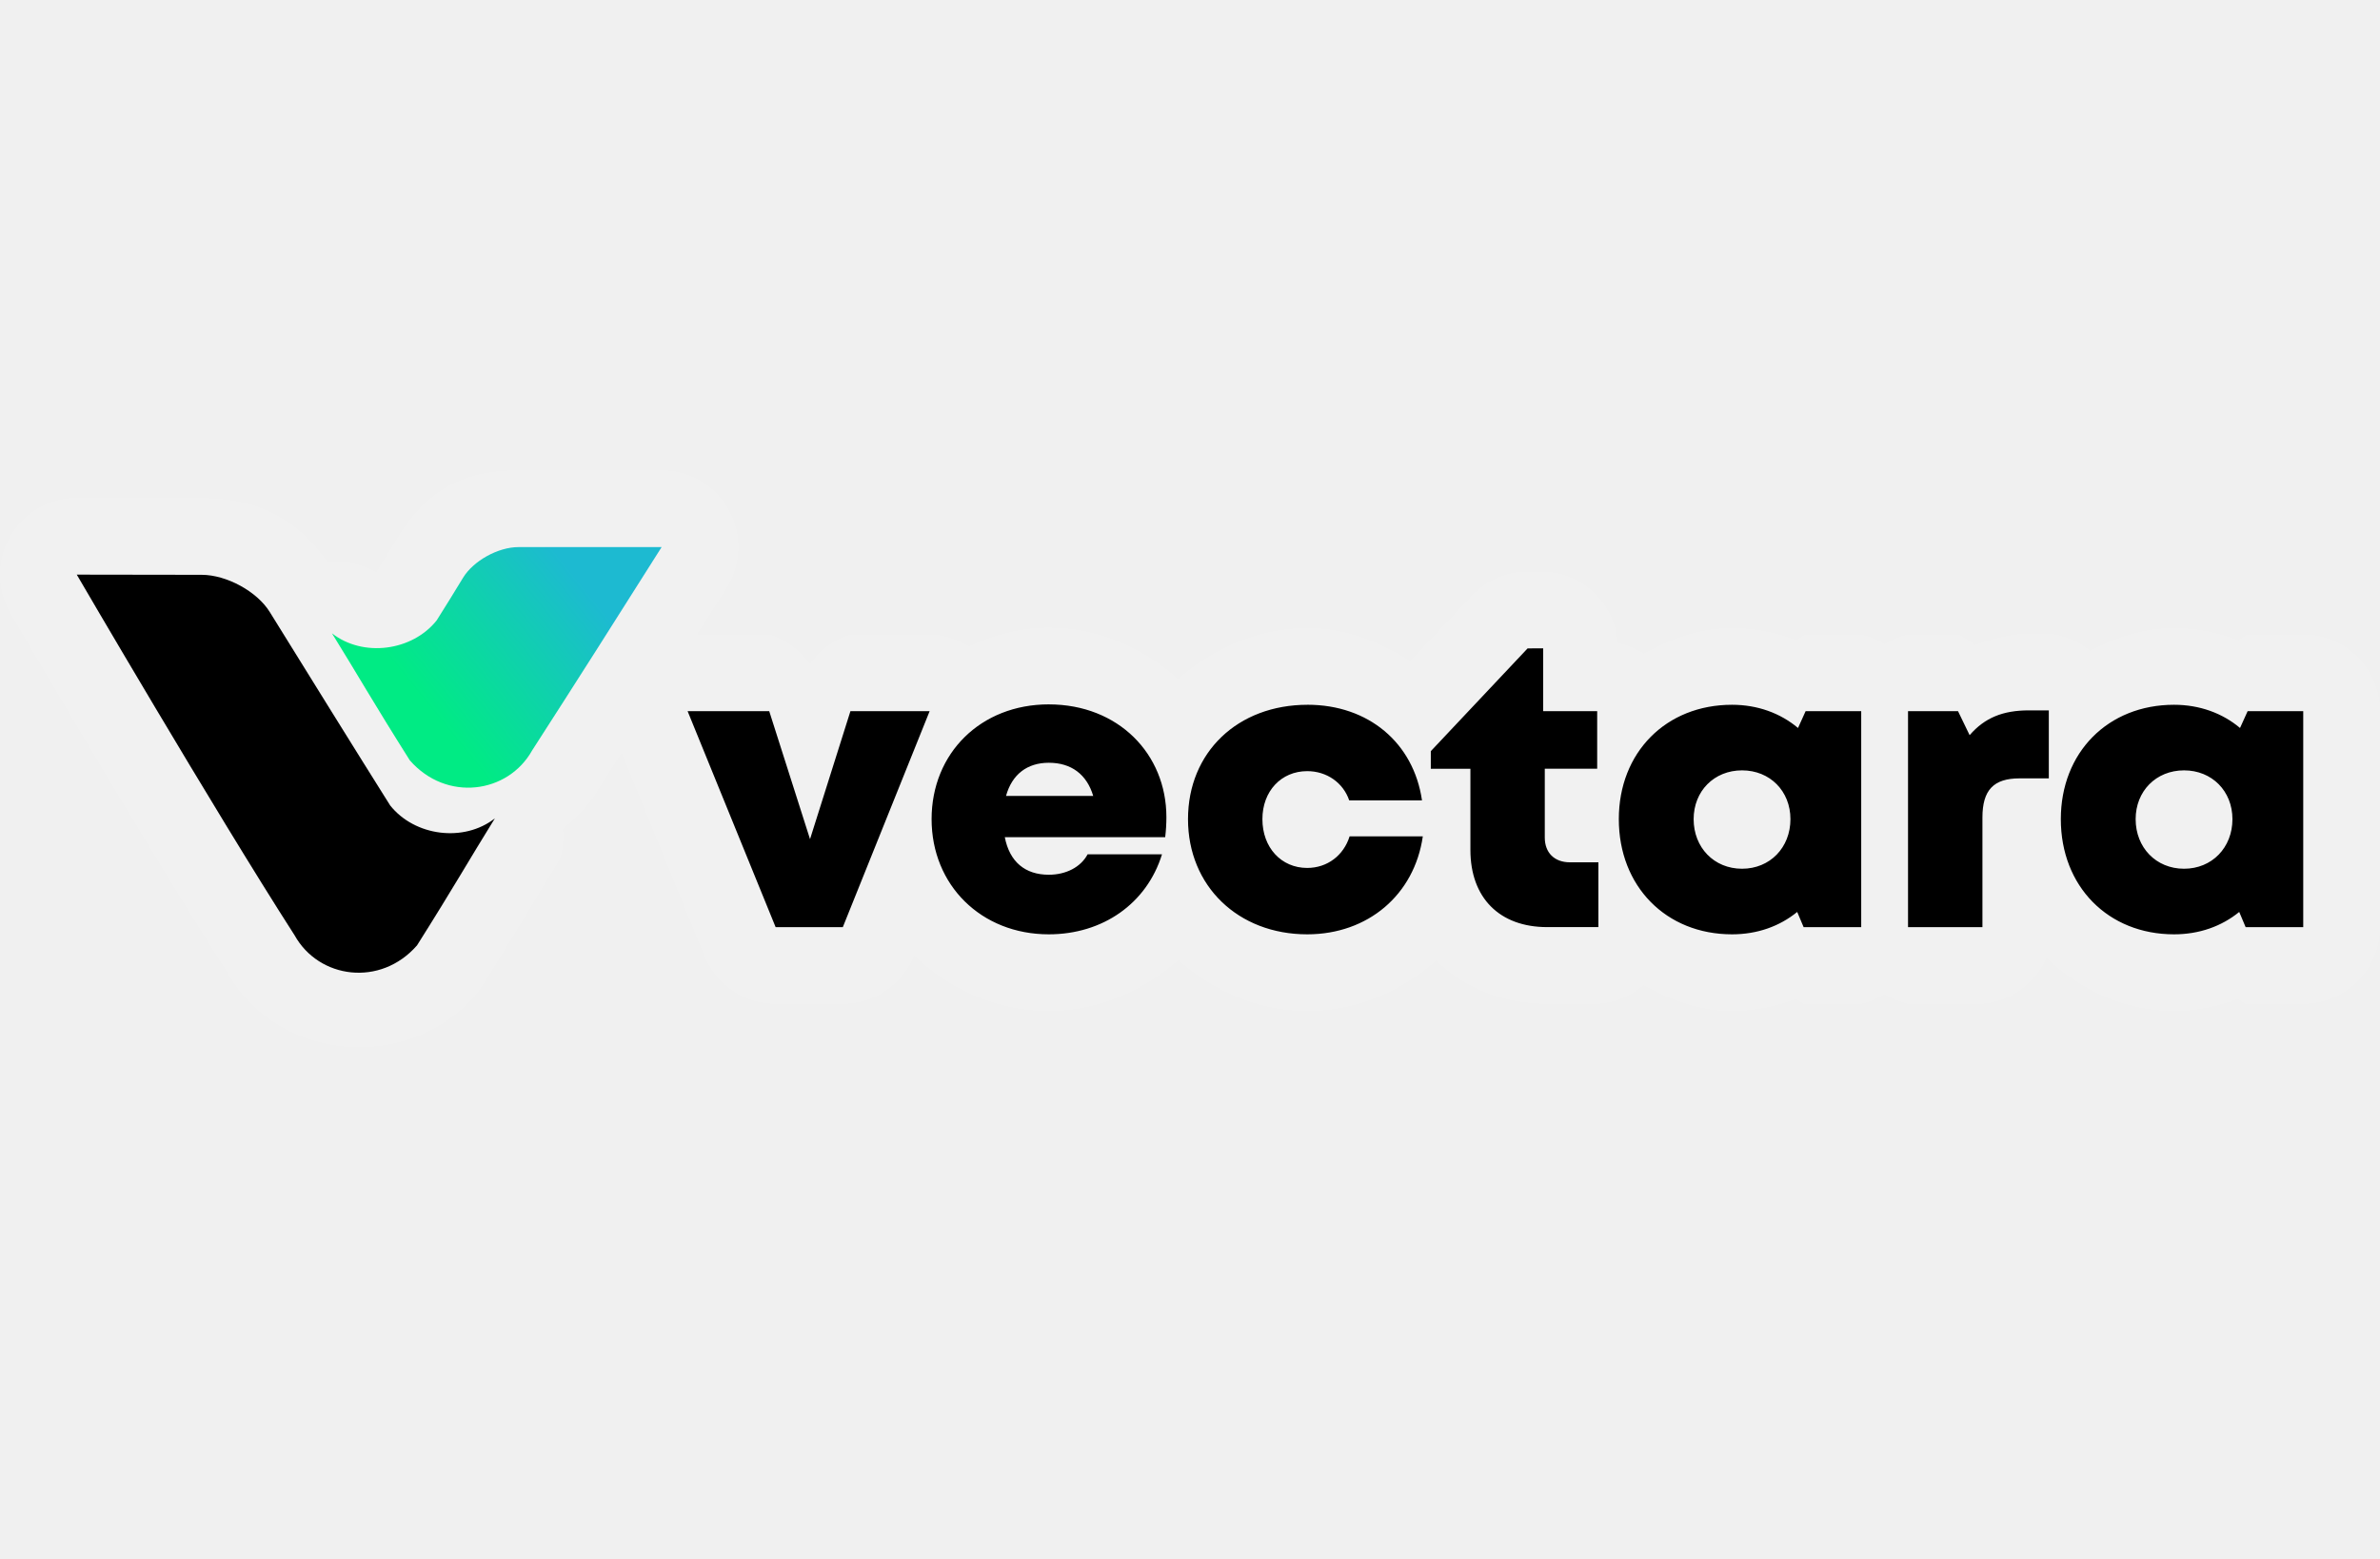
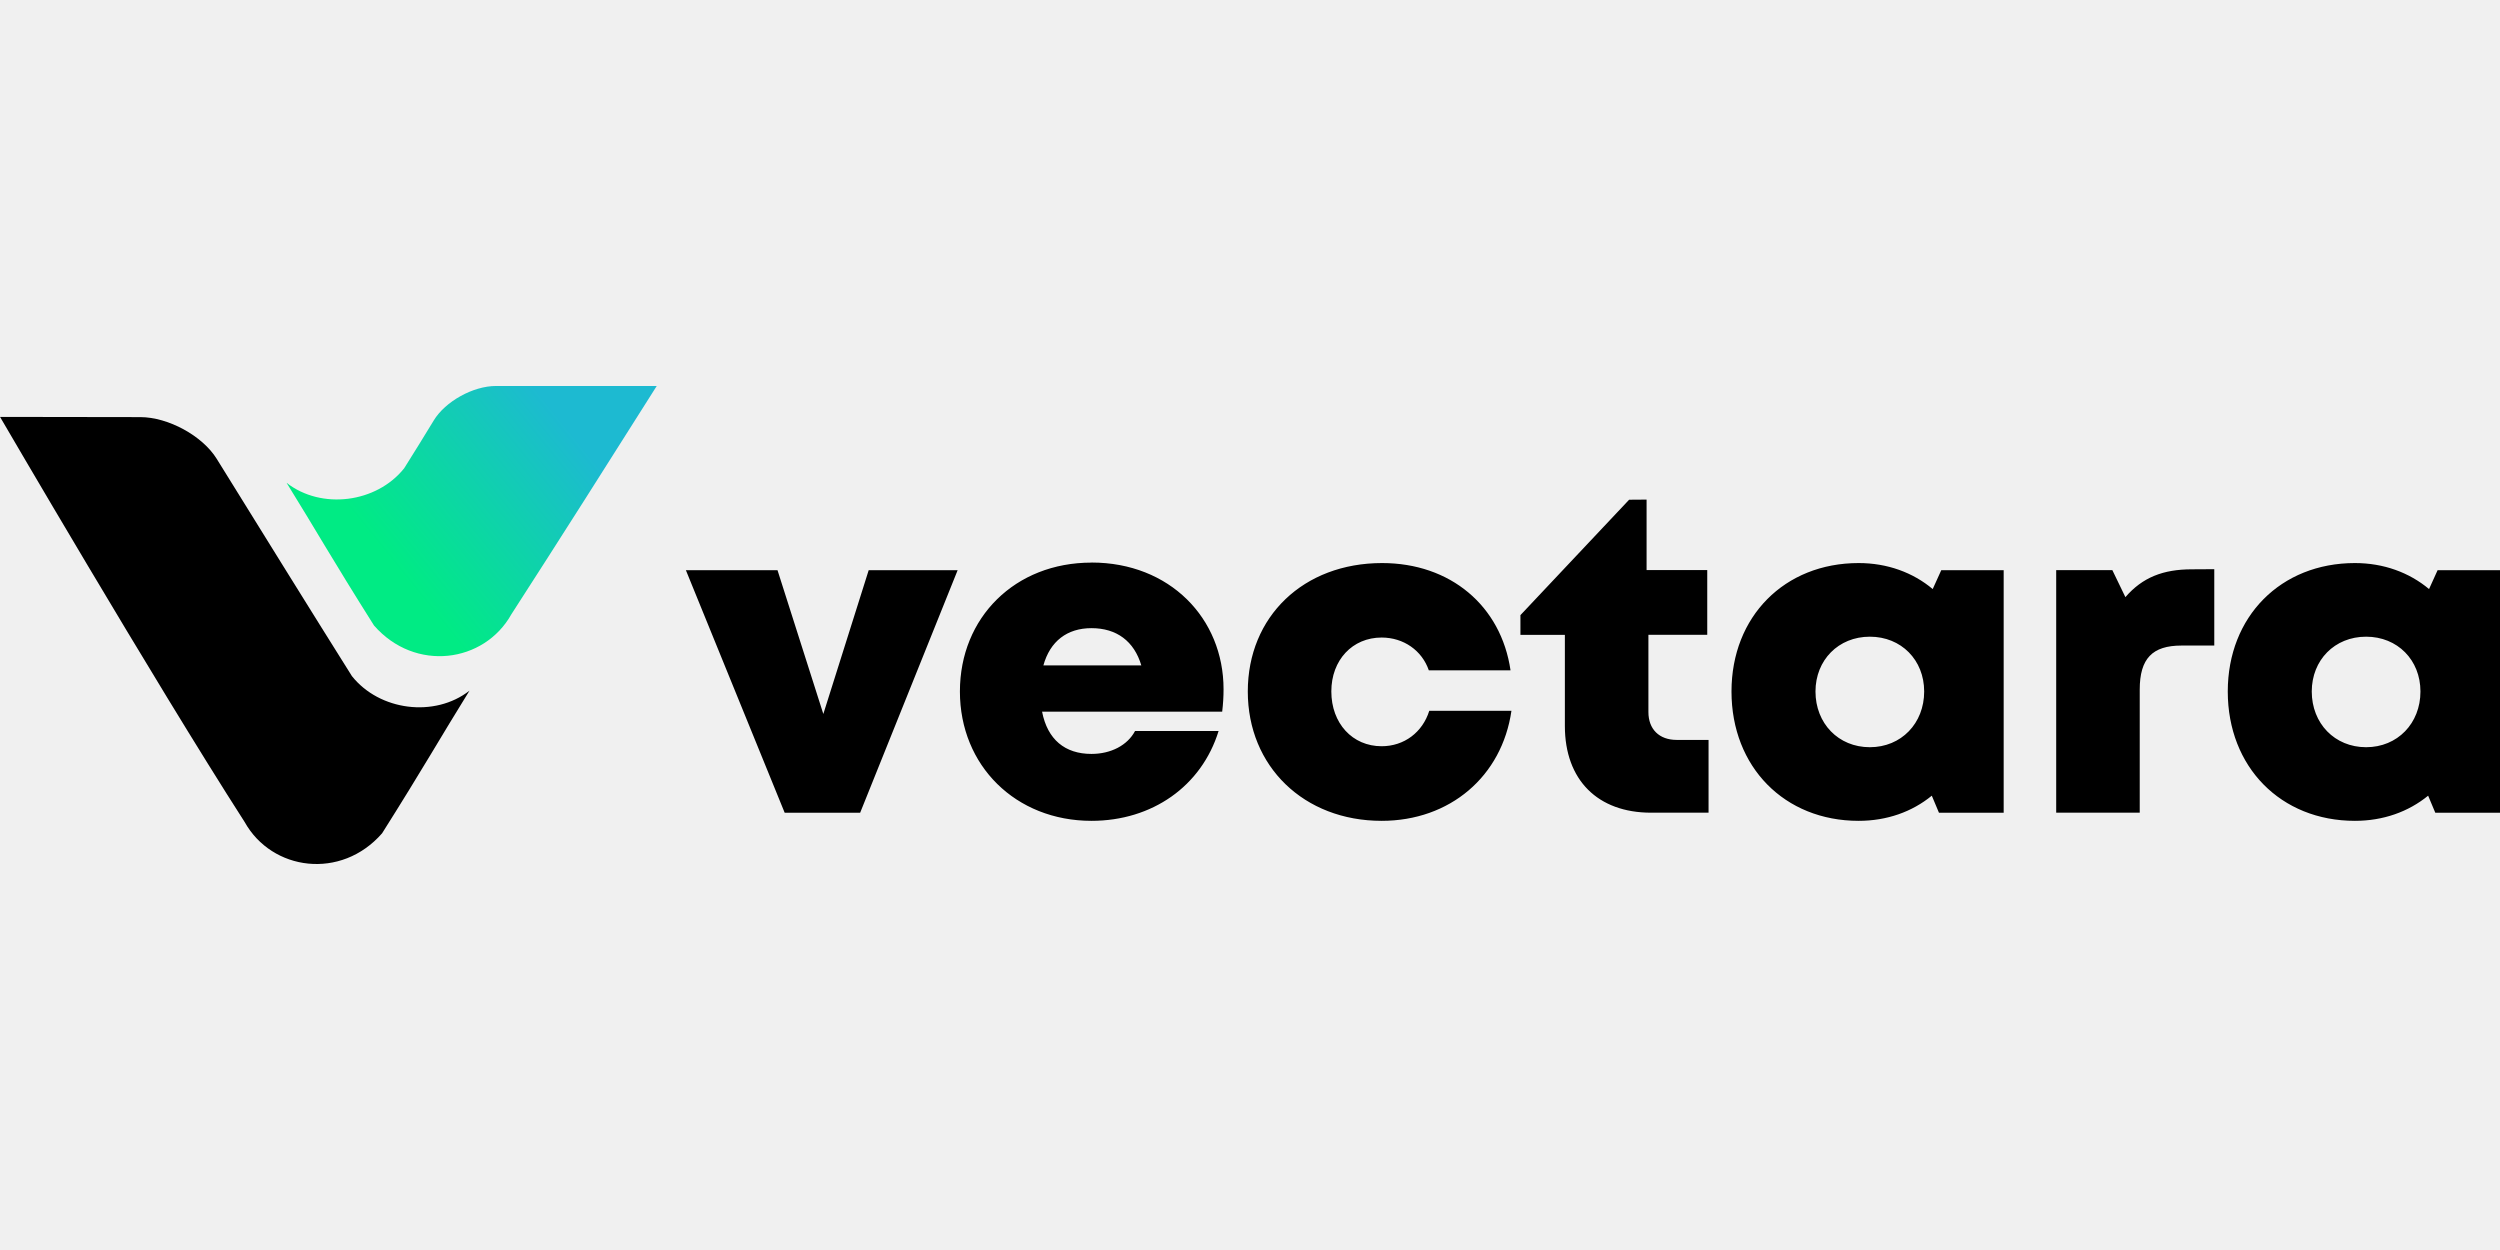
- <svg xmlns="http://www.w3.org/2000/svg" width="38.365mm" height="25.135mm" version="1.1" viewBox="0 0 38.365 25.135" id="svg21">
+ <svg xmlns="http://www.w3.org/2000/svg" width="160" height="80" version="1.1" viewBox="0 0 42.333 21.167" id="svg21">
  <defs id="defs7">
    <linearGradient id="linearGradient1087" x1="921.94" x2="942.84" y1="2812.1" y2="2795.9" gradientTransform="matrix(0.53155,0,0,0.50911,-440.38,-1382.6)" gradientUnits="userSpaceOnUse">
      <stop stop-color="#00eb84" offset="0" id="stop2" />
      <stop stop-color="#1dbad1" offset="1" id="stop4" />
    </linearGradient>
  </defs>
  <g id="g963" transform="matrix(0.9354845,0,0,0.9354845,1.236993,0.4892543)">
-     <g id="path840" transform="scale(0.2645833)">
-       <path id="path1272" style="color:#000000;fill:#ffffff;stroke-width:0.935;stroke-linecap:round;stroke-linejoin:round;-inkscape-stroke:none;paint-order:markers fill stroke;fill-opacity:0.07" d="m 31.584,28.662 c -3.349,0 -5.602,1.206 -7.371,4.119 -0.43,0.707 -0.861,1.402 -1.293,2.092 A 4.678,4.678 0 0 0 19.98,34.281 c -1.891,-2.695 -4.331,-3.919 -7.672,-3.93 a 4.678,4.678 0 0 0 -0.008,0 l -7.617,-0.012 a 4.678,4.678 0 0 0 -4.049,7.031 c 0,0 8.1,13.888 13.23,21.908 2.993,5.365 10.918,6.156 15.062,1.41 a 4.678,4.678 0 0 0 0.434,-0.58 c 2.311,-3.661 3.215,-5.273 4.766,-7.773 a 4.678,4.678 0 0 0 0.164,-1.834 c 0.864,-0.682 1.65,-1.482 2.219,-2.5 l -0.154,0.256 c 0.511,-0.793 1.009,-1.591 1.518,-2.385 l 5.049,12.391 a 4.678,4.678 0 0 0 4.332,2.912 h 4.096 A 4.678,4.678 0 0 0 55.688,58.242 l 0.008,-0.02 c 2.148,2.078 5.053,3.391 8.203,3.391 2.955,0 5.724,-1.204 7.895,-3.102 2.136,1.875 4.869,3.102 7.85,3.102 2.97,0 5.74,-1.187 7.869,-3.09 0.006,0.006 0.006,0.015 0.012,0.021 1.798,1.804 4.334,2.631 6.74,2.631 h 3.119 a 4.678,4.678 0 0 0 2.758,-1.143 c 1.638,0.918 3.418,1.58 5.383,1.58 1.346,0 2.664,-0.275 3.908,-0.738 a 4.678,4.678 0 0 0 0.455,0.301 h 3.51 a 4.678,4.678 0 0 0 1.424,-0.59 4.678,4.678 0 0 0 1.426,0.59 h 4.533 a 4.678,4.678 0 0 0 3.898,-2.797 c 2.075,1.954 4.789,3.234 7.775,3.234 1.346,0 2.664,-0.275 3.908,-0.738 a 4.678,4.678 0 0 0 0.453,0.301 h 3.51 a 4.678,4.678 0 0 0 4.678,-4.678 V 43.34 a 4.678,4.678 0 0 0 -4.678,-4.678 h -3.387 a 4.678,4.678 0 0 0 -0.551,0.354 c -1.247,-0.47 -2.574,-0.744 -3.934,-0.744 -1.845,0 -3.54,0.57 -5.107,1.387 a 4.678,4.678 0 0 0 -2.521,-1.045 h -1.219 c -1.043,0 -2.183,0.303 -3.283,0.695 a 4.678,4.678 0 0 0 -1.029,-0.646 h -3.047 a 4.678,4.678 0 0 0 -1.426,0.59 4.678,4.678 0 0 0 -1.424,-0.59 h -3.391 a 4.678,4.678 0 0 0 -0.549,0.354 c -1.247,-0.47 -2.574,-0.744 -3.934,-0.744 -1.958,0 -3.736,0.655 -5.373,1.566 A 4.678,4.678 0 0 0 98.561,39.18 4.678,4.678 0 0 0 94.02,34.834 h -0.949 a 4.678,4.678 0 0 0 -3.406,1.471 l -3.75,3.982 c -1.861,-1.189 -3.968,-2.016 -6.248,-2.016 -2.988,0 -5.745,1.227 -7.891,3.107 -2.111,-1.887 -4.846,-3.131 -7.877,-3.131 -1.731,0 -3.359,0.448 -4.861,1.146 a 4.678,4.678 0 0 0 -2.4,-0.732 h -4.826 a 4.678,4.678 0 0 0 -2.467,1.811 4.678,4.678 0 0 0 -2.479,-1.811 h -4.4 c 0.597,-0.943 1.205,-1.883 1.801,-2.826 a 4.678,4.678 0 0 0 -3.957,-7.174 z" transform="matrix(1.068965,0,0,1.068965,-4.997676,-1.976676)" />
-     </g>
-     <g transform="translate(-32.191,-178.7)" id="g19">
-       <g transform="matrix(0.24623,0,0,0.24623,24.411,158.97)" stroke-width="4.061" id="g17">
-         <g transform="translate(6.3612,78.272)" stroke-width="4.061" id="g13">
-           <path d="m 25.237,39.955 8.75,0.013 c 1.738,0.005 3.866,1.166 4.753,2.598 2.253,3.638 6.314,10.186 8.429,13.545 1.717,2.157 5.155,2.605 7.328,0.905 -1.832,2.953 -2.838,4.754 -5.449,8.892 -2.558,2.929 -6.869,2.337 -8.564,-0.702 -5.733,-8.929 -15.247,-25.252 -15.247,-25.252 z" style="paint-order:markers fill stroke" id="path9" />
-           <path d="m 66.167,38.027 c -3.001,4.754 -6.013,9.502 -9.058,14.226 -1.696,3.039 -6.006,3.63 -8.564,0.702 -2.611,-4.137 -3.617,-5.938 -5.449,-8.892 2.173,1.7 5.611,1.252 7.328,-0.905 0.624,-0.988 1.238,-1.984 1.845,-2.983 0.719,-1.183 2.449,-2.147 3.875,-2.147 z" fill="url(#linearGradient1087)" style="fill:url(#linearGradient1087);paint-order:markers fill stroke" id="path11" />
-         </g>
-         <path d="m 133.13,123.39 -6.774,7.194 v 1.231 h 2.771 v 5.683 c 0,3.359 2.043,5.402 5.374,5.402 h 3.583 v -4.535 h -1.988 c -1.092,0 -1.764,-0.672 -1.764,-1.736 v -4.815 h 3.667 v -4.031 h -3.779 v -4.395 z m -33.508,3.919 c -4.759,0 -8.202,3.415 -8.202,8.034 0,4.619 3.471,8.062 8.202,8.062 3.779,0 6.858,-2.155 7.922,-5.599 h -5.206 c -0.476,0.896 -1.512,1.428 -2.716,1.428 -1.652,0 -2.743,-0.896 -3.079,-2.631 h 11.225 c 0.056,-0.476 0.084,-0.924 0.084,-1.399 0,-4.423 -3.359,-7.894 -8.23,-7.894 z m 18.112,0.028 c -4.899,0 -8.37,3.331 -8.37,8.006 0,4.675 3.499,8.062 8.342,8.062 4.255,0 7.502,-2.771 8.09,-6.858 h -5.123 c -0.42,1.344 -1.568,2.211 -2.967,2.211 -1.819,0 -3.135,-1.427 -3.135,-3.415 0,-1.96 1.316,-3.36 3.135,-3.36 1.372,0 2.519,0.812 2.939,2.044 h 5.094 c -0.588,-4.031 -3.751,-6.691 -8.006,-6.691 z m 29.701,0 c -4.619,0 -7.922,3.331 -7.922,8.006 0,4.703 3.303,8.062 7.922,8.062 1.764,0 3.331,-0.56 4.562,-1.567 l 0.448,1.063 h 4.031 v -15.116 h -3.891 l -0.532,1.176 c -1.232,-1.036 -2.827,-1.624 -4.619,-1.624 z m 30.932,0 c -4.619,0 -7.922,3.331 -7.922,8.006 0,4.703 3.303,8.062 7.922,8.062 1.764,0 3.331,-0.56 4.563,-1.567 l 0.448,1.063 h 4.031 v -15.116 h -3.891 l -0.532,1.176 c -1.232,-1.036 -2.827,-1.624 -4.619,-1.624 z m -10.161,0.392 c -1.792,0 -3.079,0.504 -4.143,1.736 l -0.812,-1.679 h -3.499 v 15.116 h 5.207 v -7.67 c 0,-1.931 0.784,-2.744 2.603,-2.744 h 2.043 v -4.759 z m -93.86,0.056 6.159,15.116 h 4.703 l 6.075,-15.116 h -5.543 l -2.827,8.958 -2.855,-8.958 z m 25.278,3.611 c 1.568,0 2.659,0.812 3.107,2.323 h -6.103 c 0.42,-1.512 1.484,-2.323 2.995,-2.323 z m 48.512,0.532 c 1.96,0 3.387,1.456 3.387,3.415 0,1.988 -1.428,3.471 -3.387,3.471 -1.96,0 -3.387,-1.484 -3.387,-3.471 0,-1.96 1.428,-3.415 3.387,-3.415 z m 30.932,0 c 1.96,0 3.387,1.456 3.387,3.415 0,1.988 -1.428,3.471 -3.387,3.471 -1.96,0 -3.387,-1.484 -3.387,-3.471 0,-1.96 1.427,-3.415 3.387,-3.415 z" id="path15" />
+     <g id="g925" transform="matrix(1.179525,0,0,1.179525,-1.322716,-4.04161)">
+       <g transform="matrix(0.24623,0,0,0.24623,-6.213682,-0.4570854)" stroke-width="4.061" id="g13">
+         <path d="m 25.237,39.955 8.75,0.013 c 1.738,0.005 3.866,1.166 4.753,2.598 2.253,3.638 6.314,10.186 8.429,13.545 1.717,2.157 5.155,2.605 7.328,0.905 -1.832,2.953 -2.838,4.754 -5.449,8.892 -2.558,2.929 -6.869,2.337 -8.564,-0.702 -5.733,-8.929 -15.247,-25.252 -15.247,-25.252 z" style="paint-order:markers fill stroke" id="path9" />
+         <path d="m 66.167,38.027 c -3.001,4.754 -6.013,9.502 -9.058,14.226 -1.696,3.039 -6.006,3.63 -8.564,0.702 -2.611,-4.137 -3.617,-5.938 -5.449,-8.892 2.173,1.7 5.611,1.252 7.328,-0.905 0.624,-0.988 1.238,-1.984 1.845,-2.983 0.719,-1.183 2.449,-2.147 3.875,-2.147 z" fill="url(#linearGradient1087)" style="fill:url(#linearGradient1087);paint-order:markers fill stroke" id="path11" />
      </g>
+       <path d="m 25.001,10.652 -1.668,1.771 v 0.303 h 0.682 v 1.399 c 0,0.827 0.503,1.33 1.323,1.33 h 0.882 v -1.117 h -0.489 c -0.269,0 -0.434,-0.165 -0.434,-0.427 v -1.186 h 0.903 v -0.993 h -0.931 v -1.082 z m -8.251,0.965 c -1.172,0 -2.019,0.841 -2.019,1.978 0,1.137 0.855,1.985 2.019,1.985 0.931,0 1.689,-0.531 1.951,-1.379 h -1.282 c -0.117,0.221 -0.372,0.352 -0.669,0.352 -0.407,0 -0.675,-0.221 -0.758,-0.648 h 2.764 c 0.014,-0.117 0.021,-0.227 0.021,-0.345 0,-1.089 -0.827,-1.944 -2.026,-1.944 z m 4.46,0.007 c -1.206,0 -2.061,0.82 -2.061,1.971 0,1.151 0.862,1.985 2.054,1.985 1.048,0 1.847,-0.682 1.992,-1.689 h -1.261 c -0.103,0.331 -0.386,0.544 -0.731,0.544 -0.448,0 -0.772,-0.351 -0.772,-0.841 0,-0.482 0.324,-0.827 0.772,-0.827 0.338,0 0.62,0.2 0.724,0.503 h 1.254 C 23.036,12.279 22.257,11.624 21.21,11.624 Z m 7.313,0 c -1.137,0 -1.951,0.82 -1.951,1.971 0,1.158 0.813,1.985 1.951,1.985 0.434,0 0.82,-0.138 1.123,-0.386 l 0.11,0.262 h 0.993 v -3.722 h -0.958 l -0.131,0.289 C 29.357,11.769 28.964,11.624 28.523,11.624 Z m 7.616,0 c -1.137,0 -1.951,0.82 -1.951,1.971 0,1.158 0.813,1.985 1.951,1.985 0.434,0 0.82,-0.138 1.124,-0.386 l 0.11,0.262 h 0.993 v -3.722 h -0.958 l -0.131,0.289 C 36.973,11.769 36.58,11.624 36.139,11.624 Z m -2.502,0.096 c -0.441,0 -0.758,0.124 -1.02,0.427 l -0.2,-0.414 h -0.862 v 3.722 h 1.282 v -1.889 c 0,-0.476 0.193,-0.676 0.641,-0.676 h 0.503 v -1.172 z m -23.111,0.014 1.516,3.722 h 1.158 l 1.496,-3.722 h -1.365 l -0.696,2.206 -0.703,-2.206 z m 6.224,0.889 c 0.386,0 0.655,0.2 0.765,0.572 h -1.503 c 0.103,-0.372 0.365,-0.572 0.738,-0.572 z m 11.945,0.131 c 0.482,0 0.834,0.358 0.834,0.841 0,0.489 -0.352,0.855 -0.834,0.855 -0.482,0 -0.834,-0.365 -0.834,-0.855 0,-0.482 0.352,-0.841 0.834,-0.841 z m 7.616,0 c 0.482,0 0.834,0.358 0.834,0.841 0,0.489 -0.352,0.855 -0.834,0.855 -0.482,0 -0.834,-0.365 -0.834,-0.855 0,-0.482 0.351,-0.841 0.834,-0.841 z" id="path15" style="stroke-width:1" />
    </g>
  </g>
</svg>
